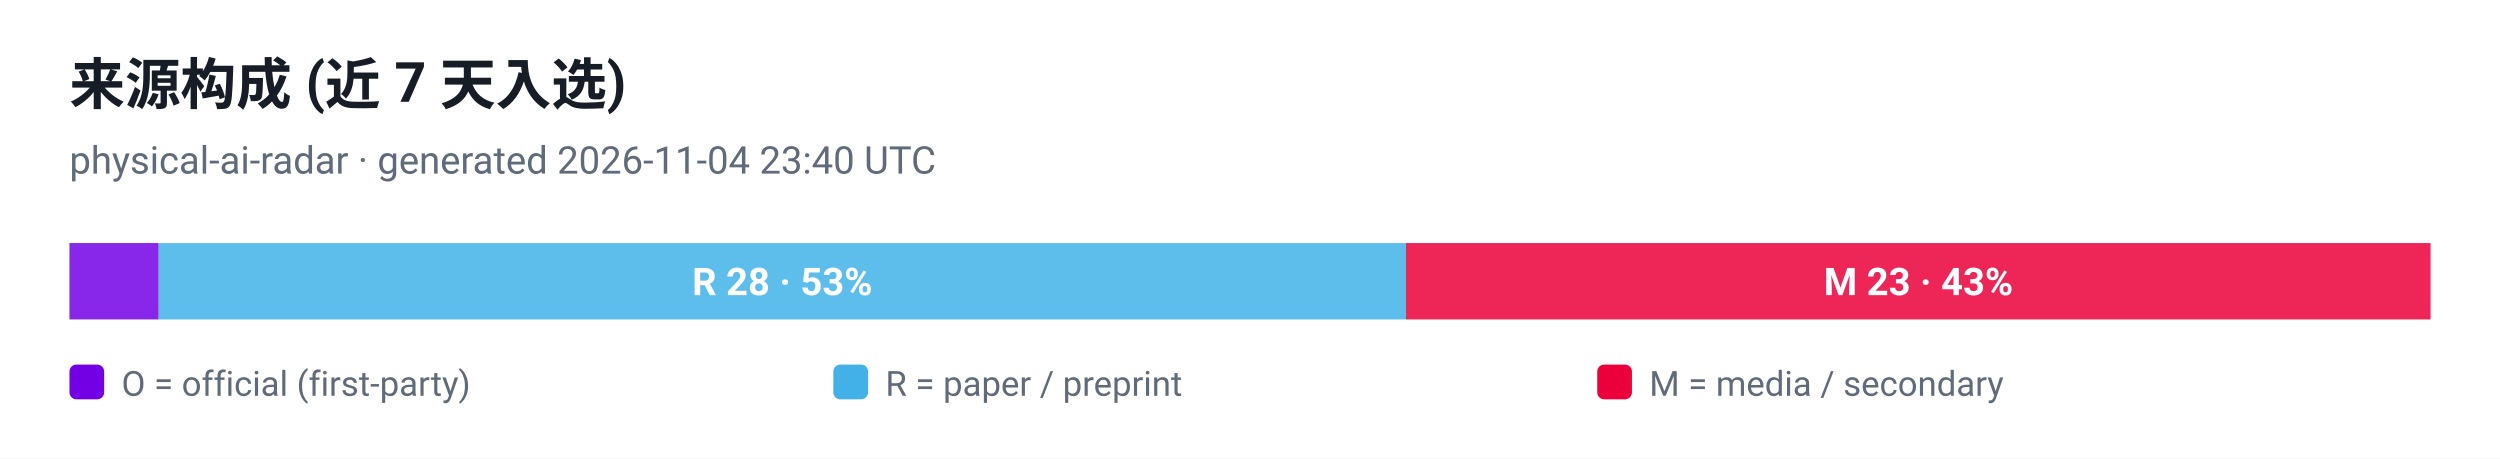
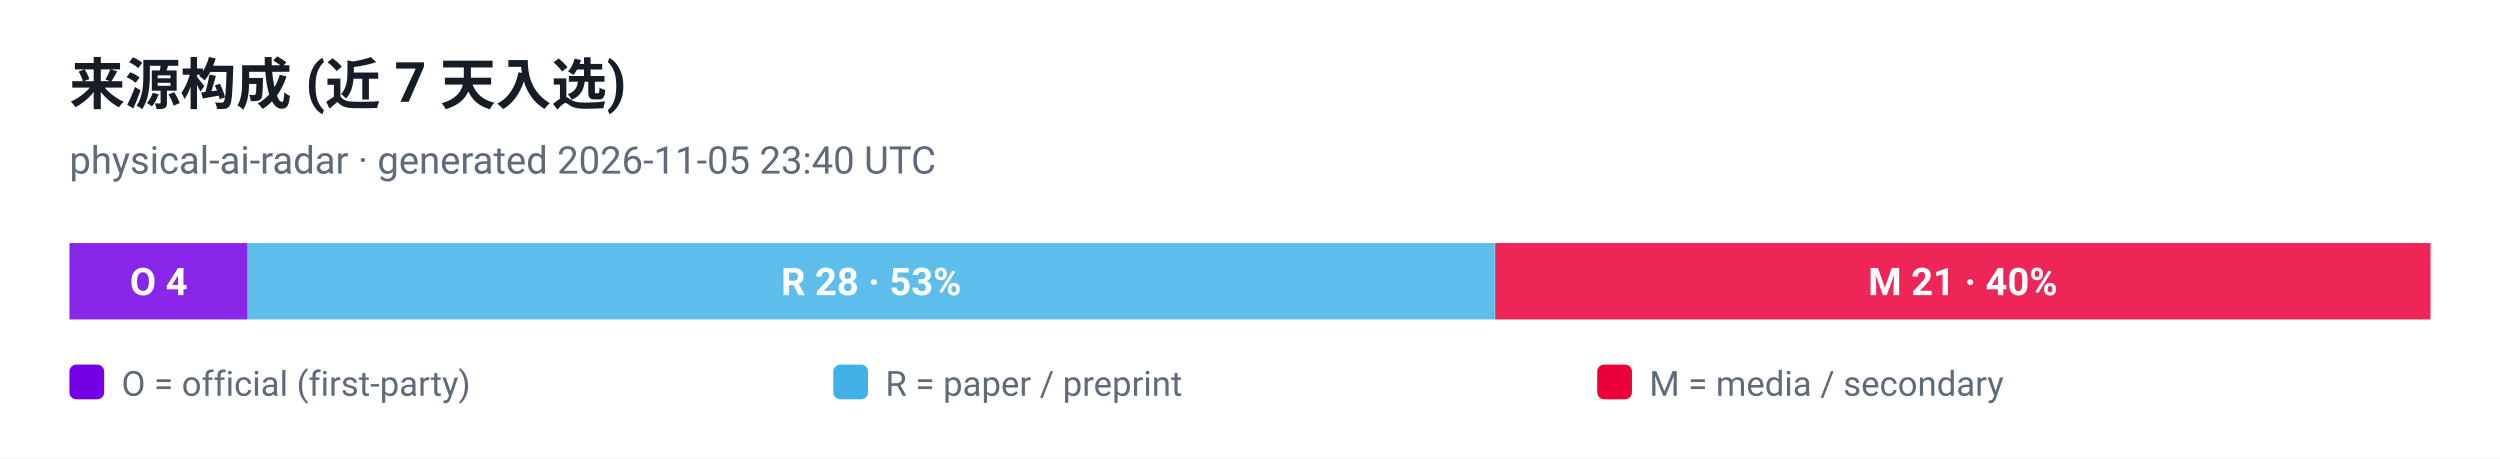
<svg xmlns="http://www.w3.org/2000/svg" viewBox="0 0 720 132" width="720" height="132" role="img" aria-label="来源构成 (近 7 天入选)">
  <style>
  .plate { fill: #ffffff }
  .ink { fill: #161d26 }
  .muted { fill: #5f6b7a }
  .grid { stroke: #e3e9ef }
  @media (prefers-color-scheme: dark) {
    .plate { fill: #0d1117 }
    .ink { fill: #e6edf3 }
    .muted { fill: #8b949e }
    .grid { stroke: #30363d }
  }
</style>
  <rect class="plate" width="720" height="132" />
  <text x="20" y="30" font-family="ui-sans-serif, -apple-system, 'Segoe UI', Roboto, Helvetica, Arial, sans-serif" font-size="16" font-weight="700" class="ink">来源构成 (近 7 天入选)</text>
-   <text x="20" y="50" font-family="ui-sans-serif, -apple-system, 'Segoe UI', Roboto, Helvetica, Arial, sans-serif" font-size="11" class="muted">physical-ai-radar · generated 2026-11-04 23:40 UTC</text>
-   <rect x="20.0" y="70" width="25.7" height="22" fill="#7300e5" fill-opacity="0.85" />
-   <rect x="45.7" y="70" width="359.2" height="22" fill="#41b1e8" fill-opacity="0.85" />
-   <text x="225.3" y="85" text-anchor="middle" font-family="ui-sans-serif, -apple-system, 'Segoe UI', Roboto, Helvetica, Arial, sans-serif" font-size="11" font-weight="700" fill="#ffffff">R 28 · 53%</text>
-   <rect x="404.9" y="70" width="295.1" height="22" fill="#eb003b" fill-opacity="0.85" />
-   <text x="552.5" y="85" text-anchor="middle" font-family="ui-sans-serif, -apple-system, 'Segoe UI', Roboto, Helvetica, Arial, sans-serif" font-size="11" font-weight="700" fill="#ffffff">M 23 · 43%</text>
+   <text x="20" y="50" font-family="ui-sans-serif, -apple-system, 'Segoe UI', Roboto, Helvetica, Arial, sans-serif" font-size="11" class="muted">physical-ai-radar · generated 2026-11-05 23:40 UTC</text>
+   <rect x="20.0" y="70" width="51.3" height="22" fill="#7300e5" fill-opacity="0.85" />
+   <text x="45.7" y="85" text-anchor="middle" font-family="ui-sans-serif, -apple-system, 'Segoe UI', Roboto, Helvetica, Arial, sans-serif" font-size="11" font-weight="700" fill="#ffffff">O 4</text>
+   <rect x="71.3" y="70" width="359.2" height="22" fill="#41b1e8" fill-opacity="0.85" />
+   <text x="250.9" y="85" text-anchor="middle" font-family="ui-sans-serif, -apple-system, 'Segoe UI', Roboto, Helvetica, Arial, sans-serif" font-size="11" font-weight="700" fill="#ffffff">R 28 · 53%</text>
+   <rect x="430.6" y="70" width="269.4" height="22" fill="#eb003b" fill-opacity="0.85" />
+   <text x="565.3" y="85" text-anchor="middle" font-family="ui-sans-serif, -apple-system, 'Segoe UI', Roboto, Helvetica, Arial, sans-serif" font-size="11" font-weight="700" fill="#ffffff">M 21 · 40%</text>
  <rect x="20" y="105" width="10" height="10" rx="2" fill="#7300e5" />
  <text x="35" y="114" font-family="ui-sans-serif, -apple-system, 'Segoe UI', Roboto, Helvetica, Arial, sans-serif" font-size="10" fill="#5f6b7a">O = official (first-party)</text>
  <rect x="240" y="105" width="10" height="10" rx="2" fill="#41b1e8" />
  <text x="255" y="114" font-family="ui-sans-serif, -apple-system, 'Segoe UI', Roboto, Helvetica, Arial, sans-serif" font-size="10" fill="#5f6b7a">R = paper / preprint</text>
  <rect x="460" y="105" width="10" height="10" rx="2" fill="#eb003b" />
  <text x="475" y="114" font-family="ui-sans-serif, -apple-system, 'Segoe UI', Roboto, Helvetica, Arial, sans-serif" font-size="10" fill="#5f6b7a">M = media / secondary</text>
</svg>
